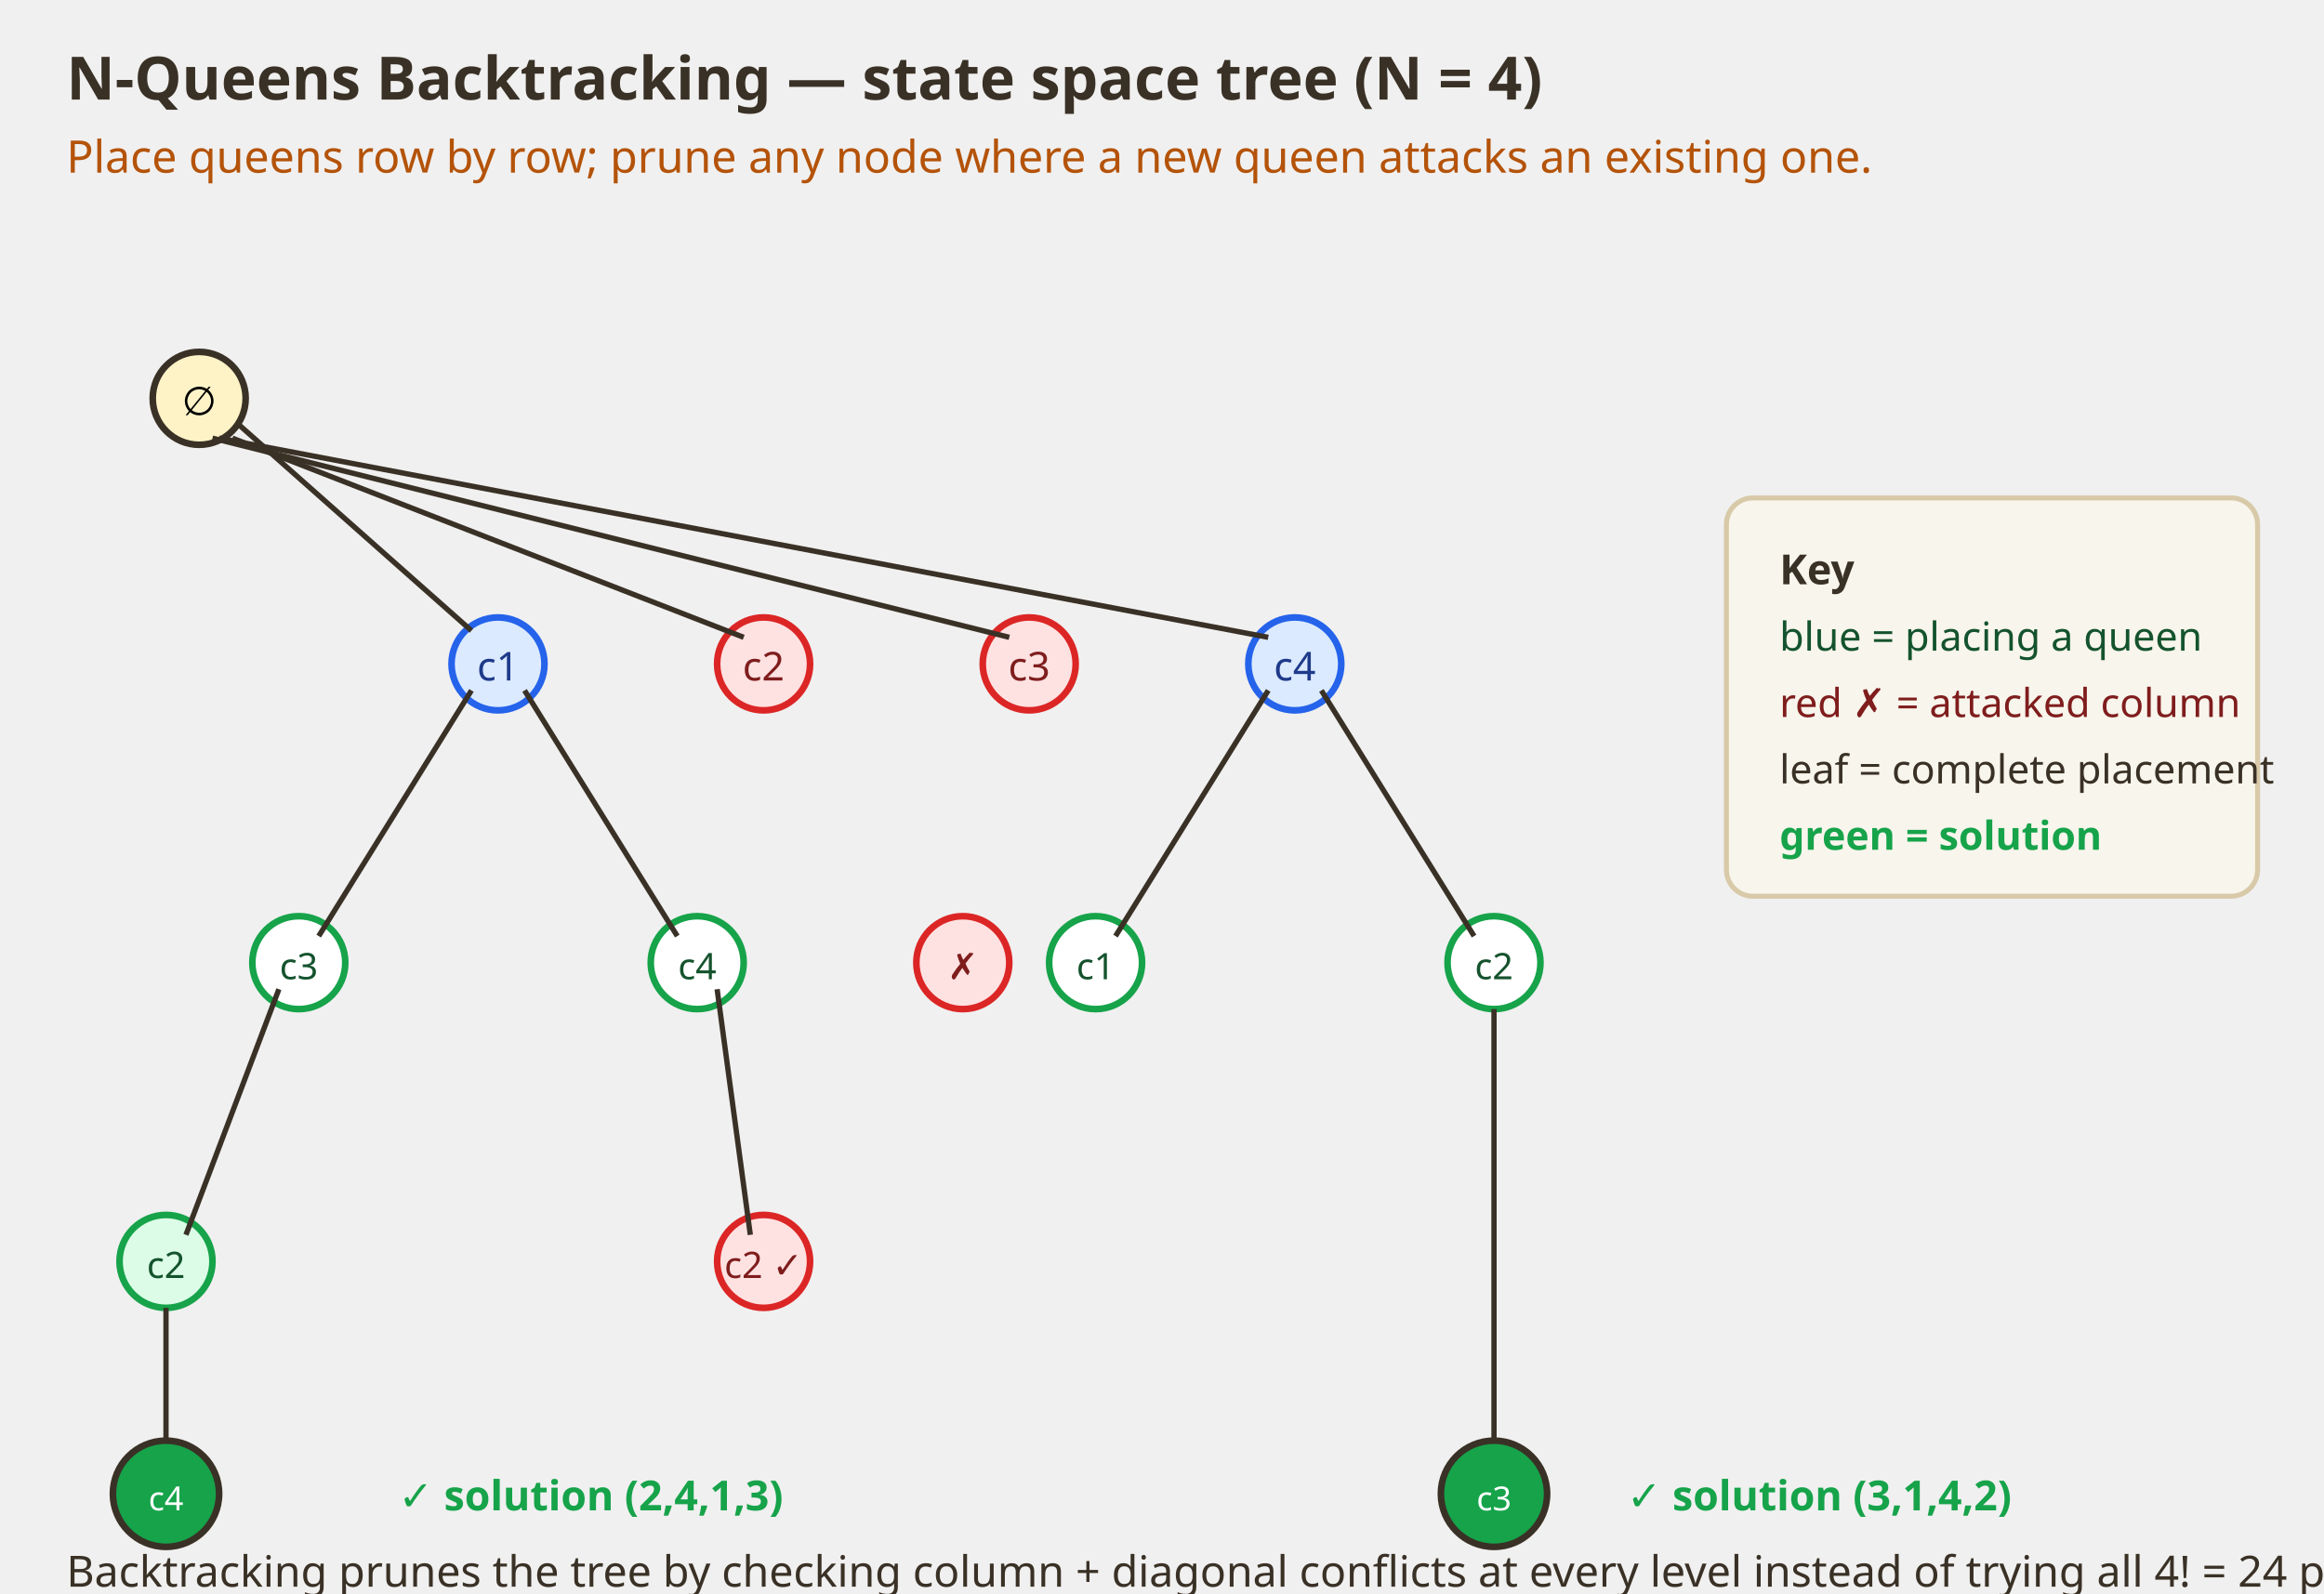
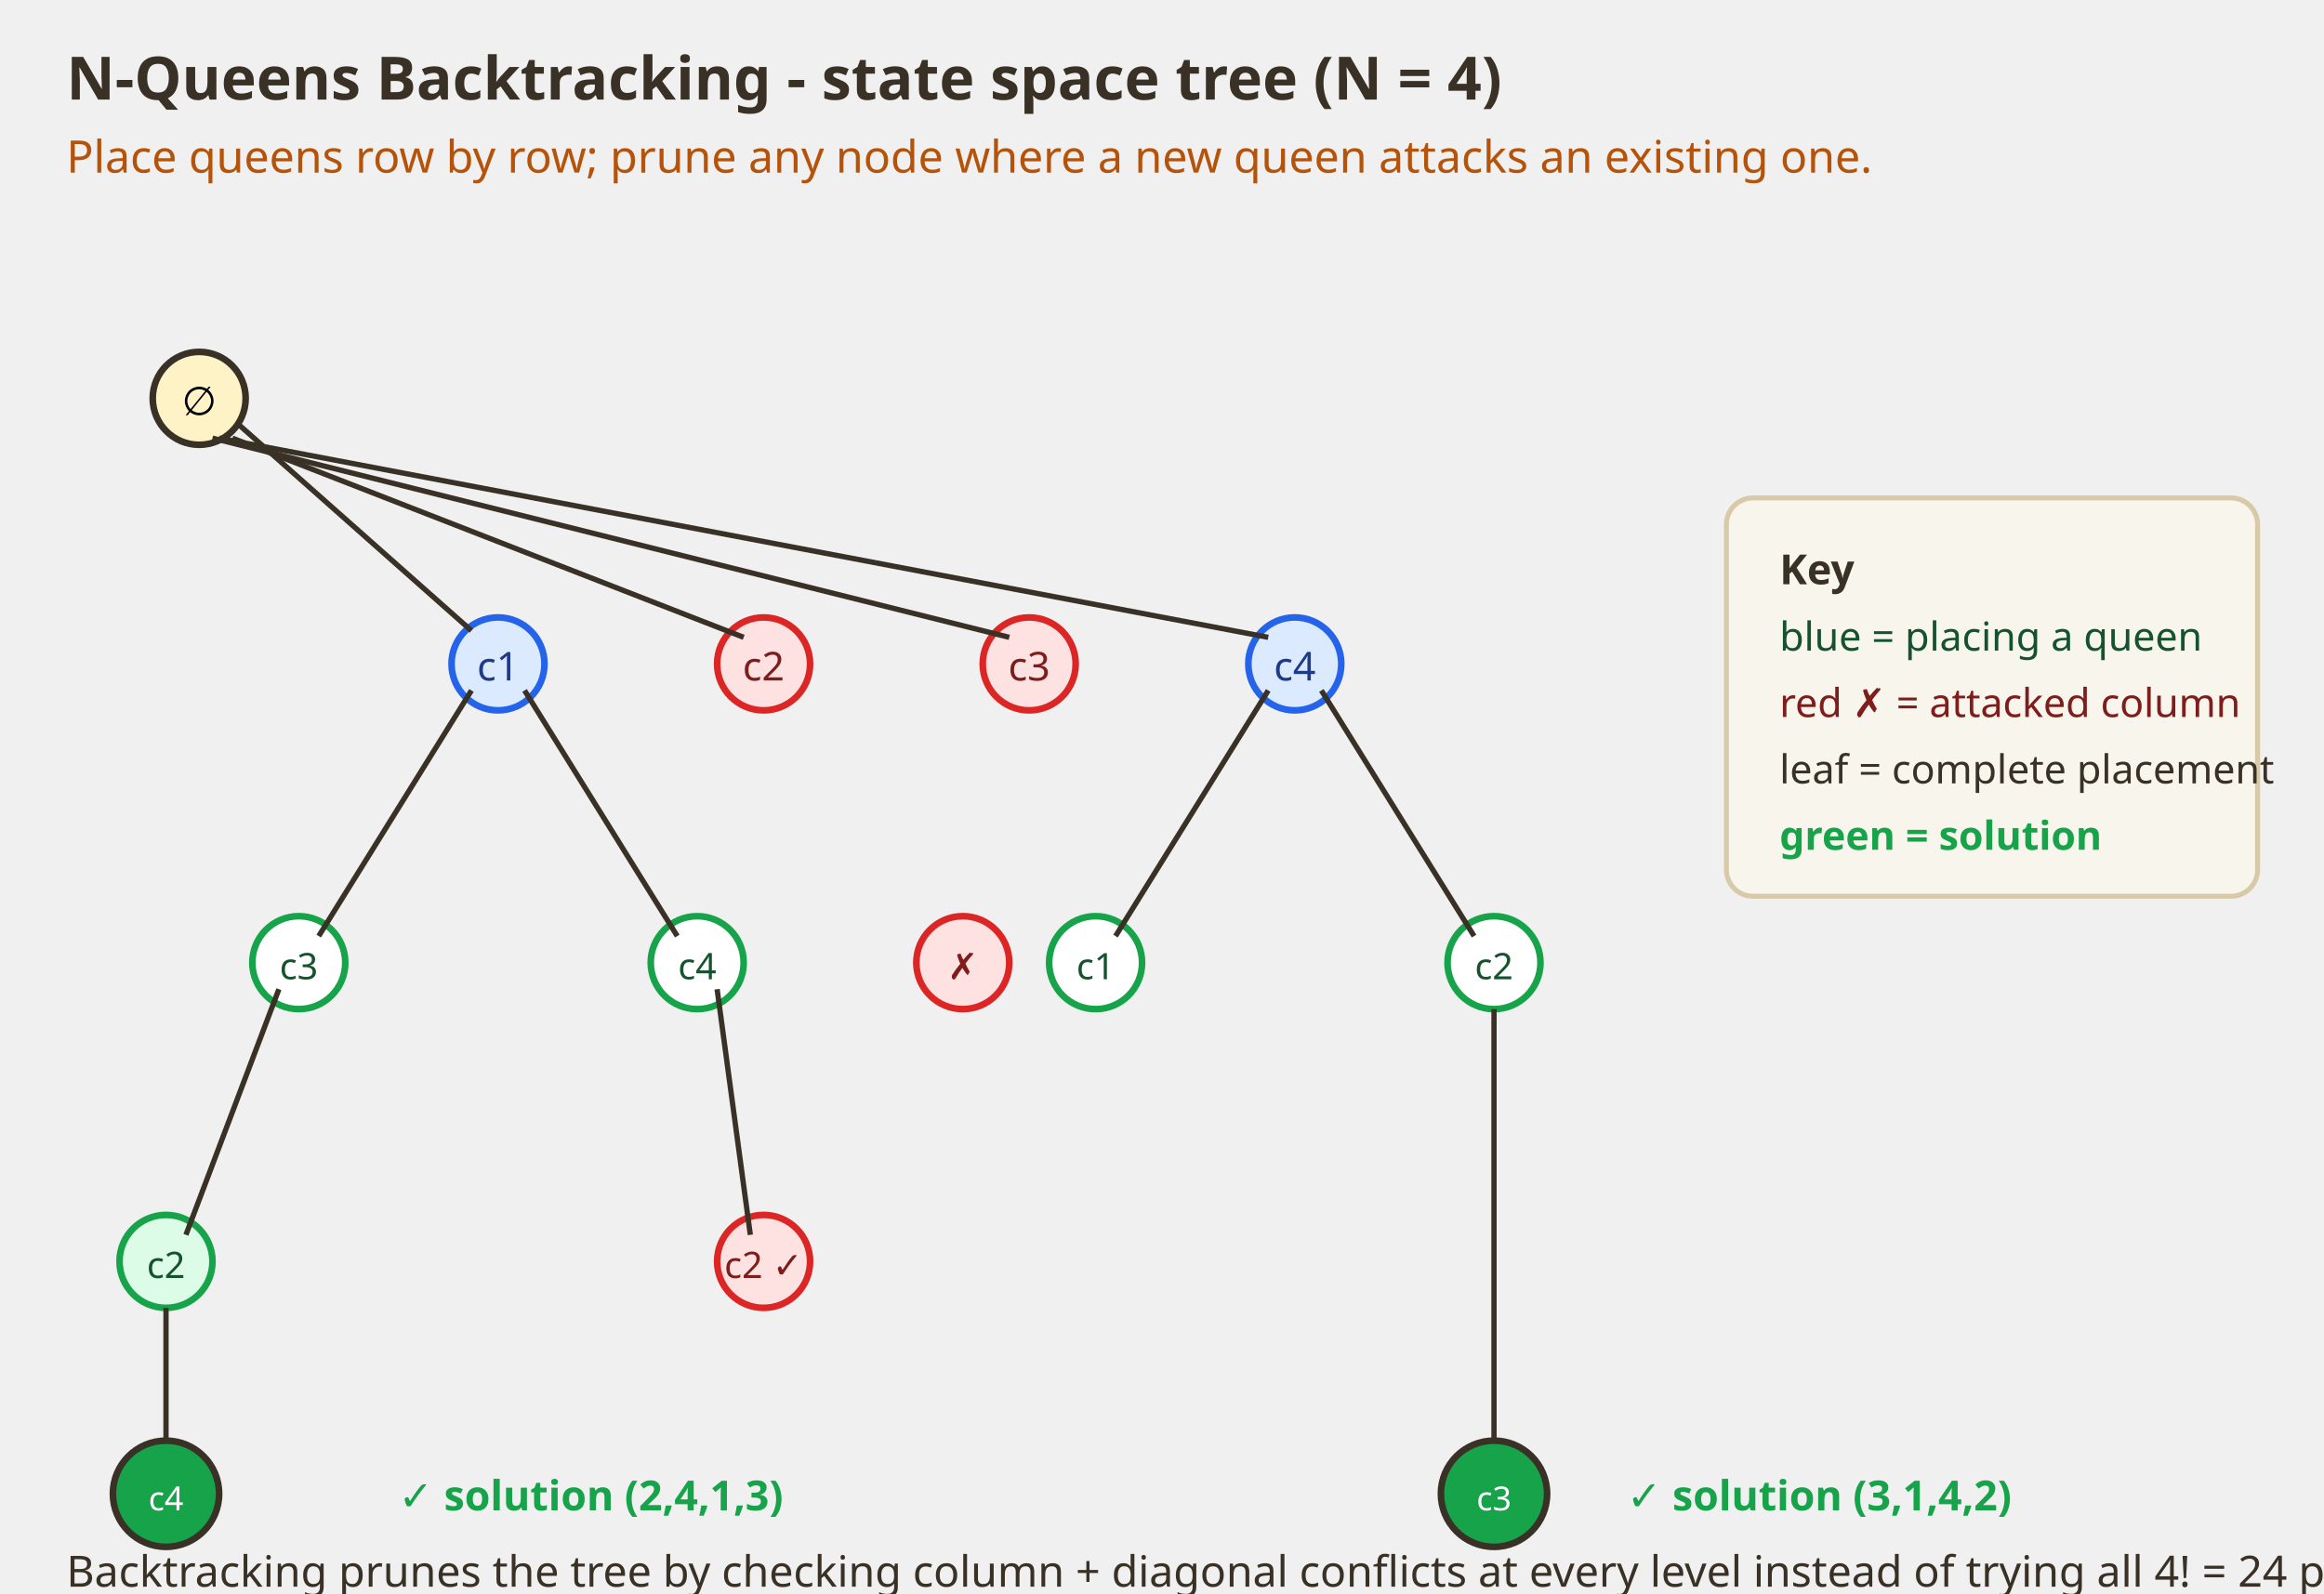
<svg xmlns="http://www.w3.org/2000/svg" viewBox="0 0 700 480" font-family="'Segoe UI', system-ui, sans-serif">
-   <text x="20" y="30" font-size="18" fill="#3a3126" font-weight="700">N-Queens Backtracking — state space tree (N = 4)</text>
+   <text x="20" y="30" font-size="18" fill="#3a3126" font-weight="700">N-Queens Backtracking - state space tree (N = 4)</text>
  <text x="20" y="52" font-size="13.5" fill="#b45309">Place queens row by row; prune any node where a new queen attacks an existing one.</text>
  <circle cx="60" cy="120" r="14" fill="#fef3c7" stroke="#3a3126" stroke-width="2" />
  <text x="60" y="125" font-size="12" text-anchor="middle">∅</text>
  <circle cx="150" cy="200" r="14" fill="#dbeafe" stroke="#2563eb" stroke-width="2" />
  <text x="150" y="205" font-size="12" text-anchor="middle" fill="#1e3a8a">c1</text>
  <line x1="72" y1="128" x2="142" y2="190" stroke="#3a3126" stroke-width="1.6" />
  <circle cx="90" cy="290" r="14" fill="#fff" stroke="#16a34a" stroke-width="2" />
  <text x="90" y="295" font-size="11" text-anchor="middle" fill="#14532d">c3</text>
  <circle cx="210" cy="290" r="14" fill="#fff" stroke="#16a34a" stroke-width="2" />
  <text x="210" y="295" font-size="11" text-anchor="middle" fill="#14532d">c4</text>
  <line x1="142" y1="208" x2="96" y2="282" stroke="#3a3126" stroke-width="1.6" />
  <line x1="158" y1="208" x2="204" y2="282" stroke="#3a3126" stroke-width="1.6" />
  <circle cx="50" cy="380" r="14" fill="#dcfce7" stroke="#16a34a" stroke-width="2" />
  <text x="50" y="385" font-size="11" text-anchor="middle" fill="#14532d">c2</text>
  <line x1="84" y1="298" x2="56" y2="372" stroke="#3a3126" stroke-width="1.6" />
  <circle cx="50" cy="450" r="16" fill="#16a34a" stroke="#3a3126" stroke-width="2" />
  <text x="50" y="455" font-size="10" text-anchor="middle" fill="#fff">c4</text>
  <line x1="50" y1="394" x2="50" y2="434" stroke="#3a3126" stroke-width="1.6" />
  <text x="120" y="455" font-size="12.5" fill="#16a34a" font-weight="700">✓ solution (2,4,1,3)</text>
  <circle cx="230" cy="380" r="14" fill="#fee2e2" stroke="#dc2626" stroke-width="2" />
  <text x="230" y="385" font-size="11" text-anchor="middle" fill="#7f1d1d">c2 ✓</text>
  <line x1="216" y1="298" x2="226" y2="372" stroke="#3a3126" stroke-width="1.6" />
  <circle cx="290" cy="290" r="14" fill="#fee2e2" stroke="#dc2626" stroke-width="2" />
  <text x="290" y="295" font-size="11" text-anchor="middle" fill="#7f1d1d">✗</text>
  <circle cx="230" cy="200" r="14" fill="#fee2e2" stroke="#dc2626" stroke-width="2" />
  <text x="230" y="205" font-size="12" text-anchor="middle" fill="#7f1d1d">c2</text>
  <line x1="70" y1="132" x2="224" y2="192" stroke="#3a3126" stroke-width="1.6" />
  <circle cx="310" cy="200" r="14" fill="#fee2e2" stroke="#dc2626" stroke-width="2" />
  <text x="310" y="205" font-size="12" text-anchor="middle" fill="#7f1d1d">c3</text>
  <line x1="64" y1="132" x2="304" y2="192" stroke="#3a3126" stroke-width="1.6" />
  <circle cx="390" cy="200" r="14" fill="#dbeafe" stroke="#2563eb" stroke-width="2" />
  <text x="390" y="205" font-size="12" text-anchor="middle" fill="#1e3a8a">c4</text>
  <line x1="66" y1="132" x2="382" y2="192" stroke="#3a3126" stroke-width="1.6" />
  <circle cx="330" cy="290" r="14" fill="#fff" stroke="#16a34a" stroke-width="2" />
  <text x="330" y="295" font-size="11" text-anchor="middle" fill="#14532d">c1</text>
  <circle cx="450" cy="290" r="14" fill="#fff" stroke="#16a34a" stroke-width="2" />
  <text x="450" y="295" font-size="11" text-anchor="middle" fill="#14532d">c2</text>
  <line x1="382" y1="208" x2="336" y2="282" stroke="#3a3126" stroke-width="1.6" />
  <line x1="398" y1="208" x2="444" y2="282" stroke="#3a3126" stroke-width="1.6" />
  <circle cx="450" cy="450" r="16" fill="#16a34a" stroke="#3a3126" stroke-width="2" />
  <text x="450" y="455" font-size="10" text-anchor="middle" fill="#fff">c3</text>
  <line x1="450" y1="304" x2="450" y2="434" stroke="#3a3126" stroke-width="1.6" />
  <text x="490" y="455" font-size="12.5" fill="#16a34a" font-weight="700">✓ solution (3,1,4,2)</text>
  <rect x="520" y="150" width="160" height="120" rx="8" fill="#f8f5ec" stroke="#d8c9a8" stroke-width="1.5" />
  <text x="536" y="176" font-size="12.5" fill="#3a3126" font-weight="700">Key</text>
  <text x="536" y="196" font-size="12" fill="#14532d">blue = placing a queen</text>
  <text x="536" y="216" font-size="12" fill="#7f1d1d">red ✗ = attacked column</text>
  <text x="536" y="236" font-size="12" fill="#3a3126">leaf = complete placement</text>
  <text x="536" y="256" font-size="12" fill="#16a34a" font-weight="700">green = solution</text>
  <text x="20" y="478" font-size="13" fill="#3a3126">Backtracking prunes the tree by checking column + diagonal conflicts at every level instead of trying all 4! = 24 permutations.</text>
</svg>
